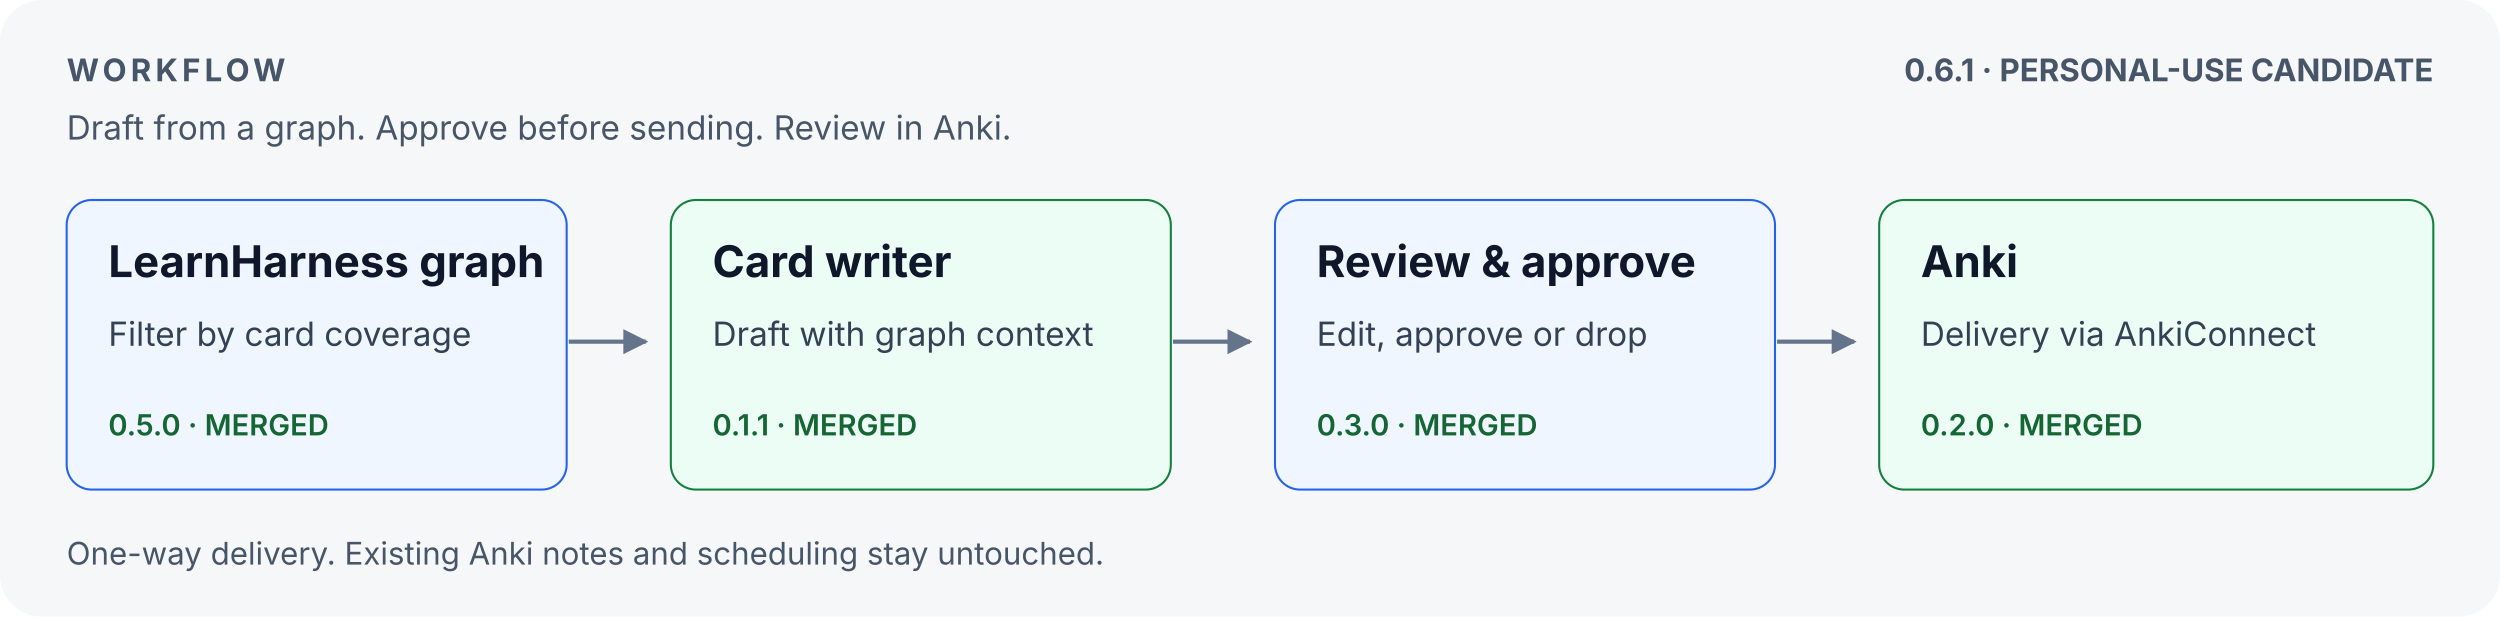
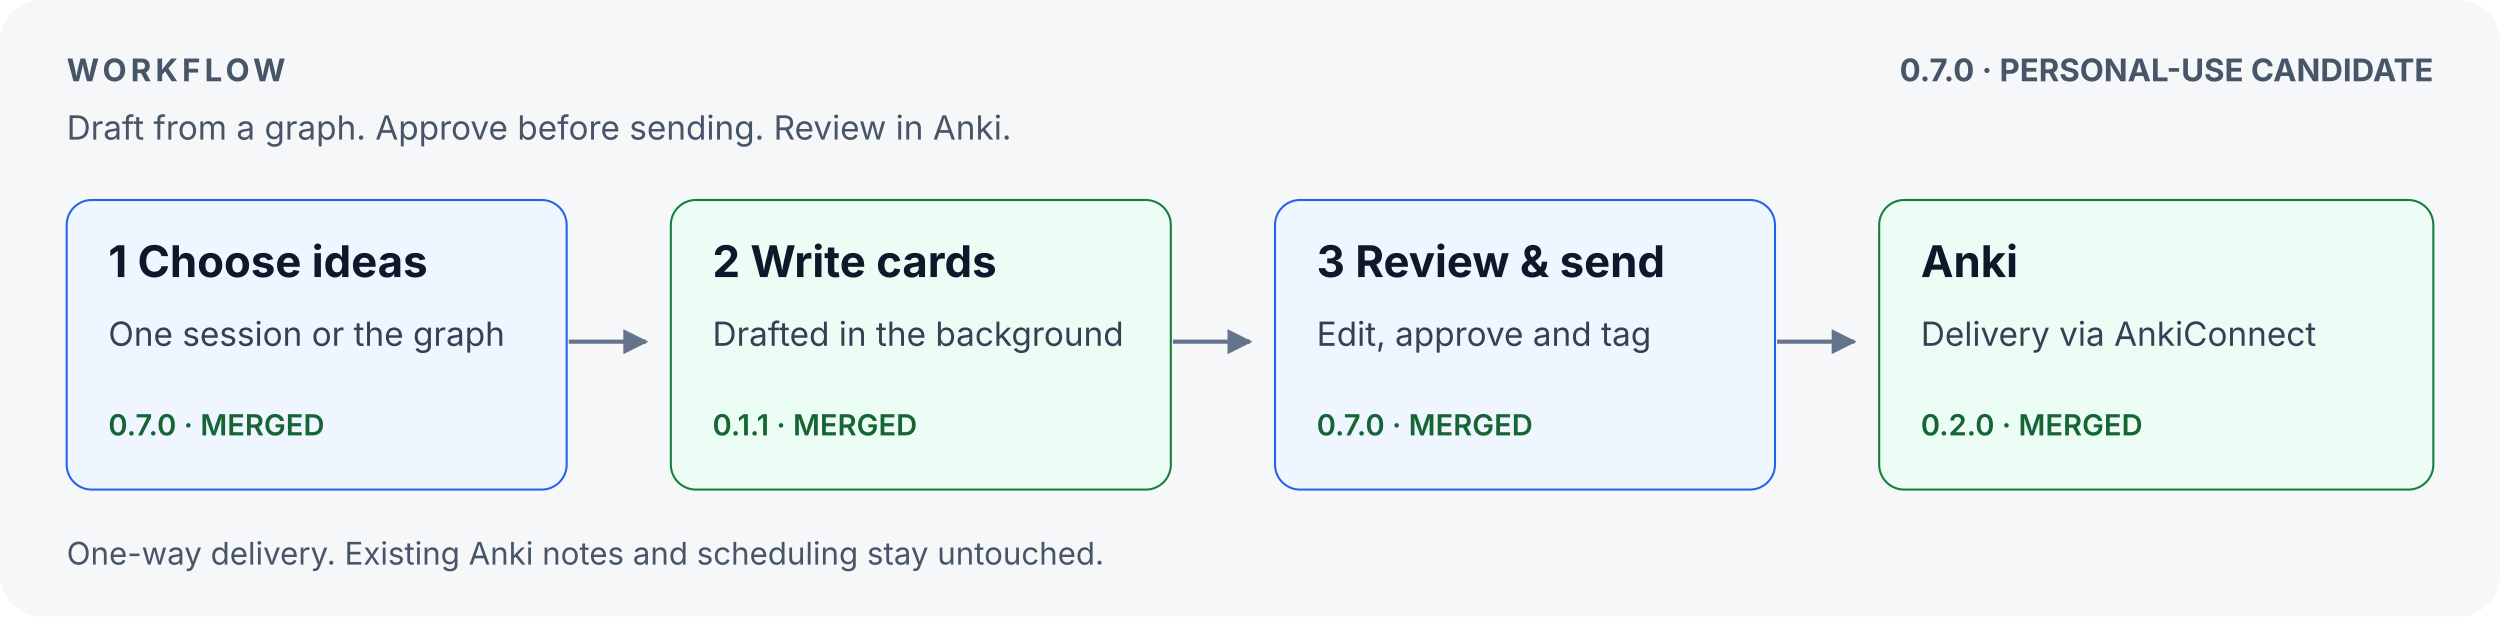
<svg xmlns="http://www.w3.org/2000/svg" width="1200" height="296" viewBox="0 0 1200 296" role="img" aria-labelledby="title description">
  <defs>
    <marker id="arrow" viewBox="0 0 10 10" refX="9" refY="5" markerWidth="6" markerHeight="6" orient="auto-start-reverse">
      <path d="M 0 0 L 10 5 L 0 10 z" fill="#64748b" />
    </marker>
  </defs>
  <rect width="1200" height="296" rx="20" fill="#f6f7f9" />
  <g font-family="-apple-system, BlinkMacSystemFont, 'Segoe UI', sans-serif">
    <text x="32" y="39" font-size="15" font-weight="700" letter-spacing="2" fill="#475569">WORKFLOW</text>
    <text x="32" y="67" font-size="16" fill="#475569">Draft from a graph. Approve before sending. Review in Anki.</text>
-     <text x="1168" y="39" text-anchor="end" font-size="15" font-weight="700" fill="#475569">0.6.1 · PERSONAL-USE CANDIDATE</text>
+     <text x="1168" y="39" text-anchor="end" font-size="15" font-weight="700" fill="#475569">0.7.0 · PERSONAL-USE CANDIDATE</text>
    <g fill="none" stroke="#64748b" stroke-width="2" marker-end="url(#arrow)">
      <path d="M 273 164 H 310" />
      <path d="M 563 164 H 600" />
      <path d="M 853 164 H 890" />
    </g>
    <rect x="32" y="96" width="240" height="139" rx="12" fill="#eff6ff" stroke="#2563eb" />
    <rect x="322" y="96" width="240" height="139" rx="12" fill="#ecfdf5" stroke="#15803d" />
    <rect x="612" y="96" width="240" height="139" rx="12" fill="#eff6ff" stroke="#2563eb" />
    <rect x="902" y="96" width="266" height="139" rx="12" fill="#ecfdf5" stroke="#15803d" />
    <g font-size="21" font-weight="650" fill="#0f172a">
-       <text x="52" y="133">LearnHarness graph</text>
-       <text x="342" y="133">Card writer</text>
-       <text x="632" y="133">Review &amp; approve</text>
+       <text x="52" y="133">1 Choose ideas</text>
+       <text x="342" y="133">2 Write cards</text>
+       <text x="632" y="133">3 Review &amp; send</text>
      <text x="922" y="133">Anki</text>
    </g>
    <g font-size="16" fill="#334155">
-       <text x="52" y="166">Filter by card coverage</text>
-       <text x="342" y="166">Draft with graph context</text>
-       <text x="632" y="166">Edit, approve or drop</text>
+       <text x="52" y="166">One session or the graph</text>
+       <text x="342" y="166">Drafted in the background</text>
+       <text x="632" y="166">Edit, approve and tag</text>
      <text x="922" y="166">Delivery via AnkiConnect</text>
    </g>
    <g font-size="14" font-weight="600">
-       <text x="52" y="209" fill="#166534">0.5.0 · MERGED</text>
+       <text x="52" y="209" fill="#166534">0.7.0 · MERGED</text>
      <text x="342" y="209" fill="#166534">0.1.1 · MERGED</text>
-       <text x="632" y="209" fill="#166534">0.3.0 · MERGED</text>
+       <text x="632" y="209" fill="#166534">0.7.0 · MERGED</text>
      <text x="922" y="209" fill="#166534">0.2.0 · MERGED</text>
    </g>
    <text x="32" y="271" font-size="15" fill="#475569">One-way delivery. Existing Anki notes and scheduling stay untouched.</text>
  </g>
</svg>
